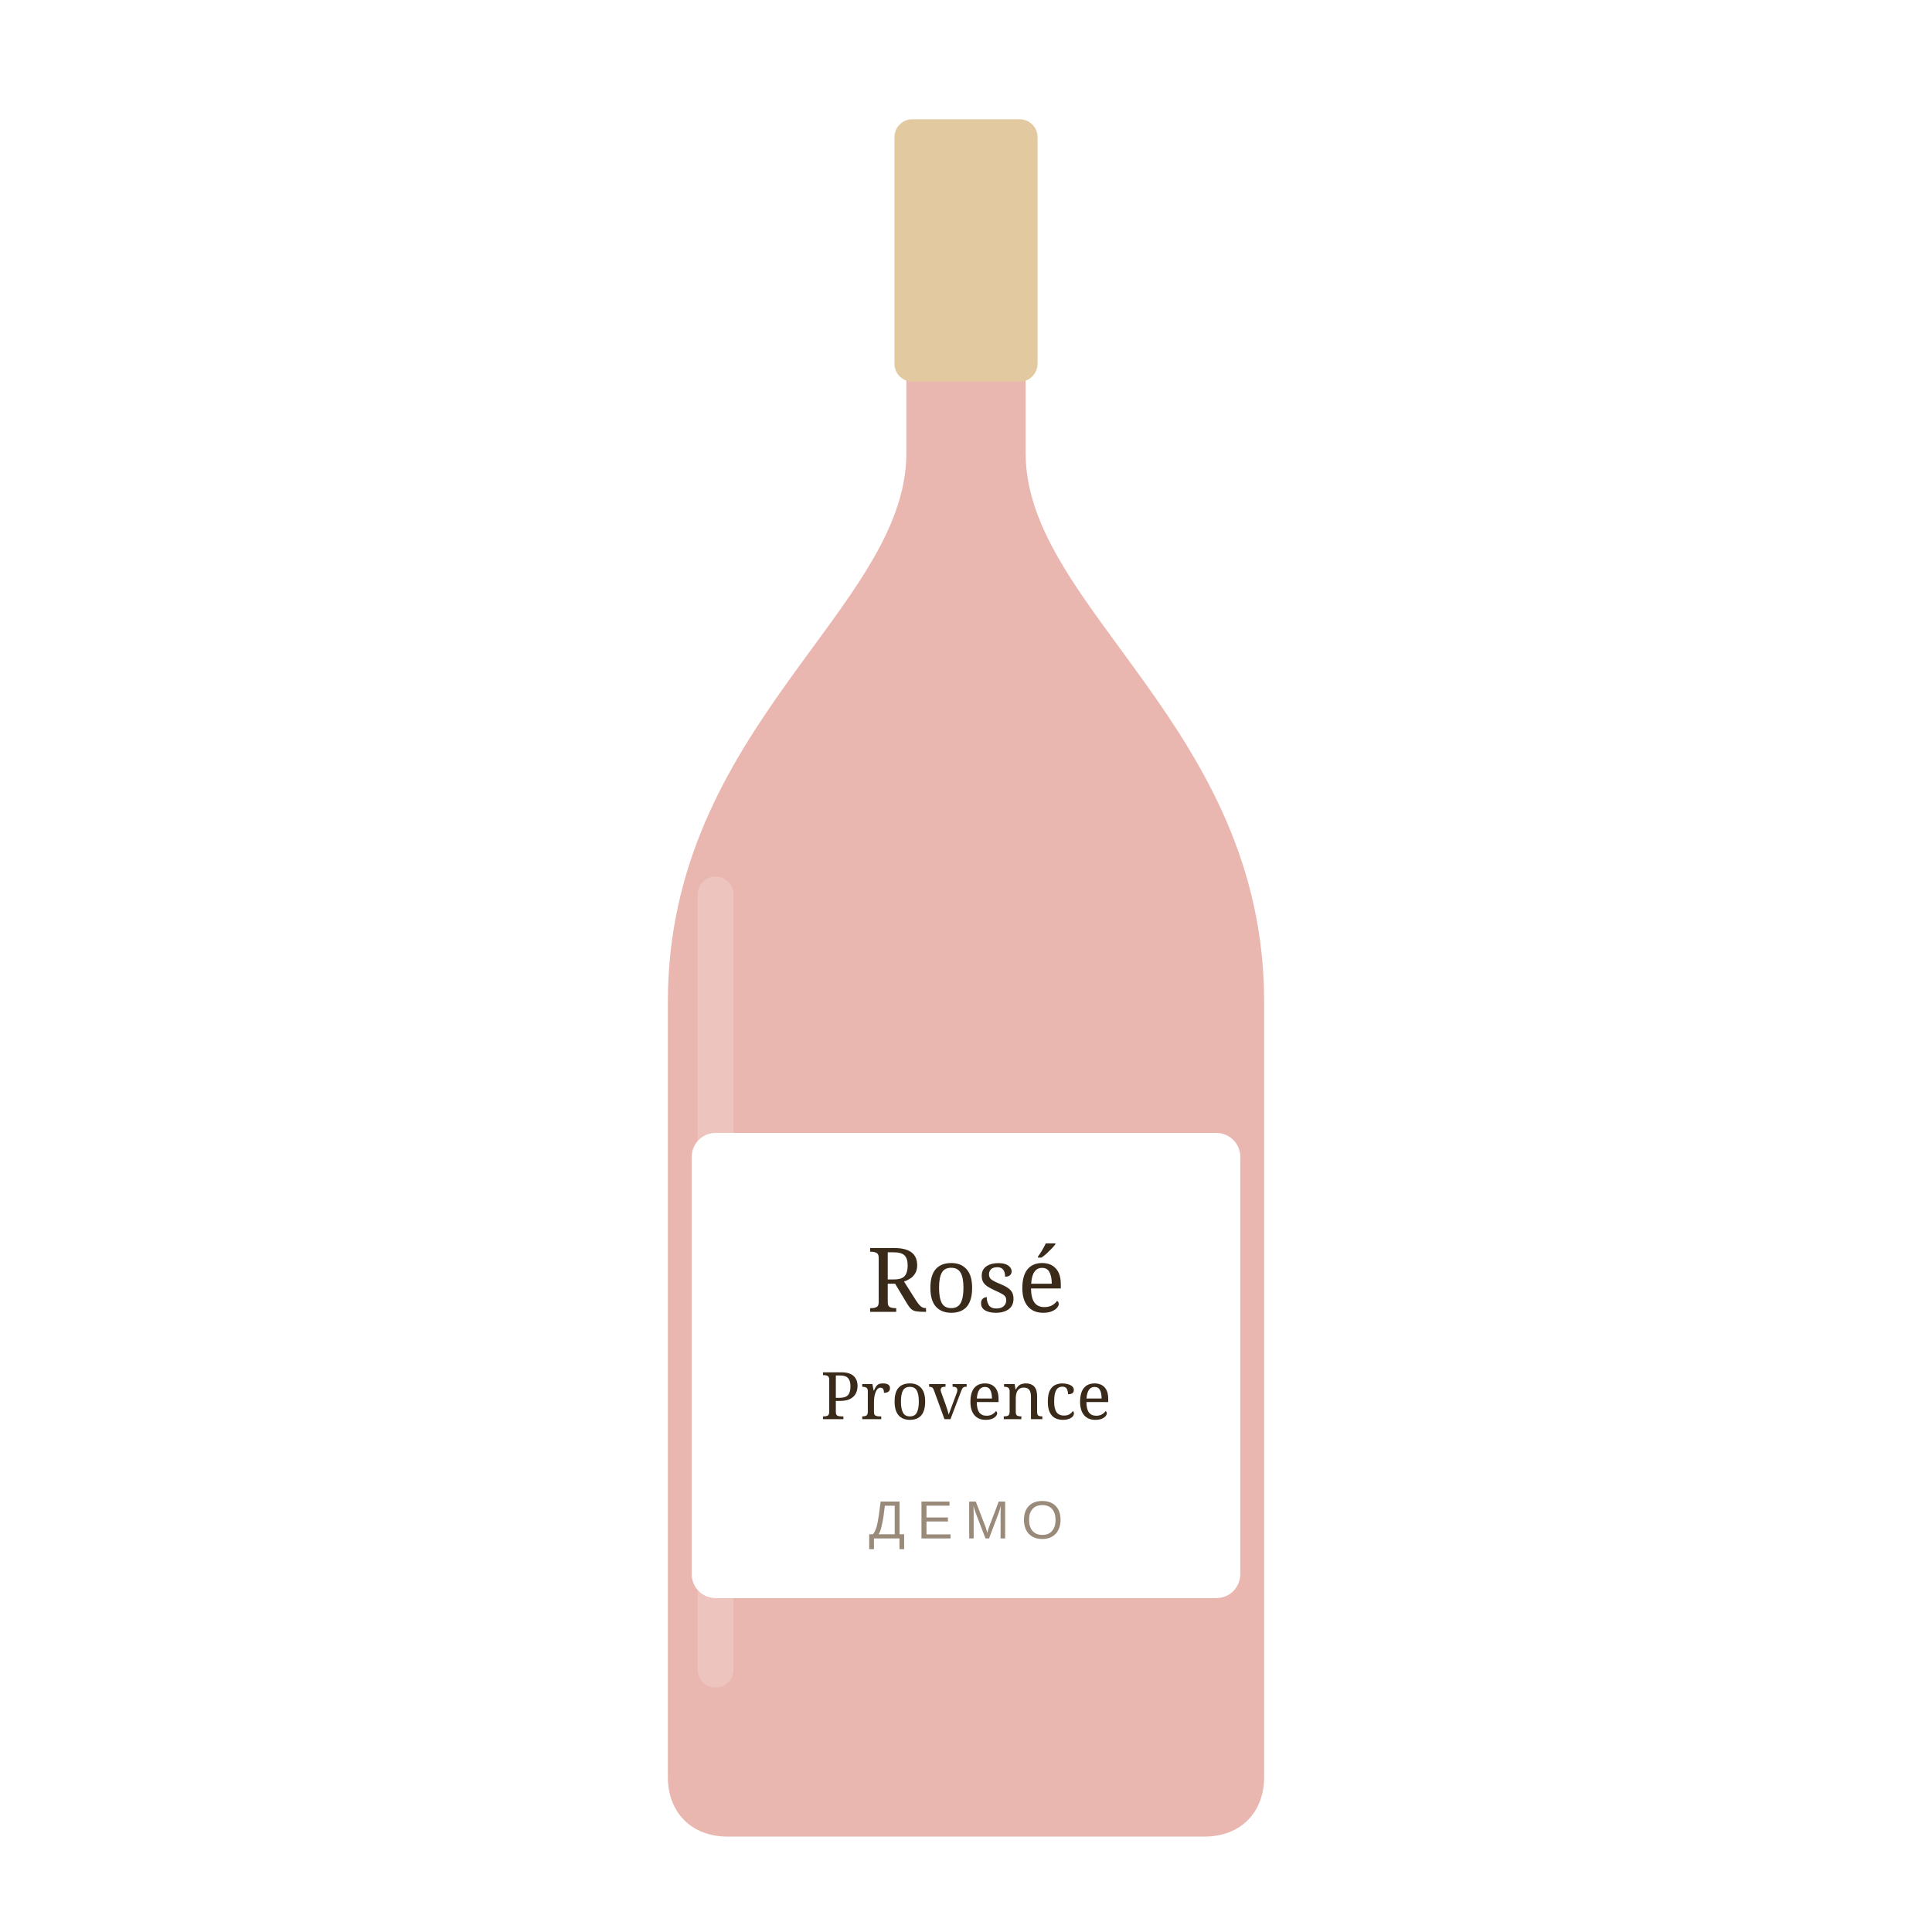
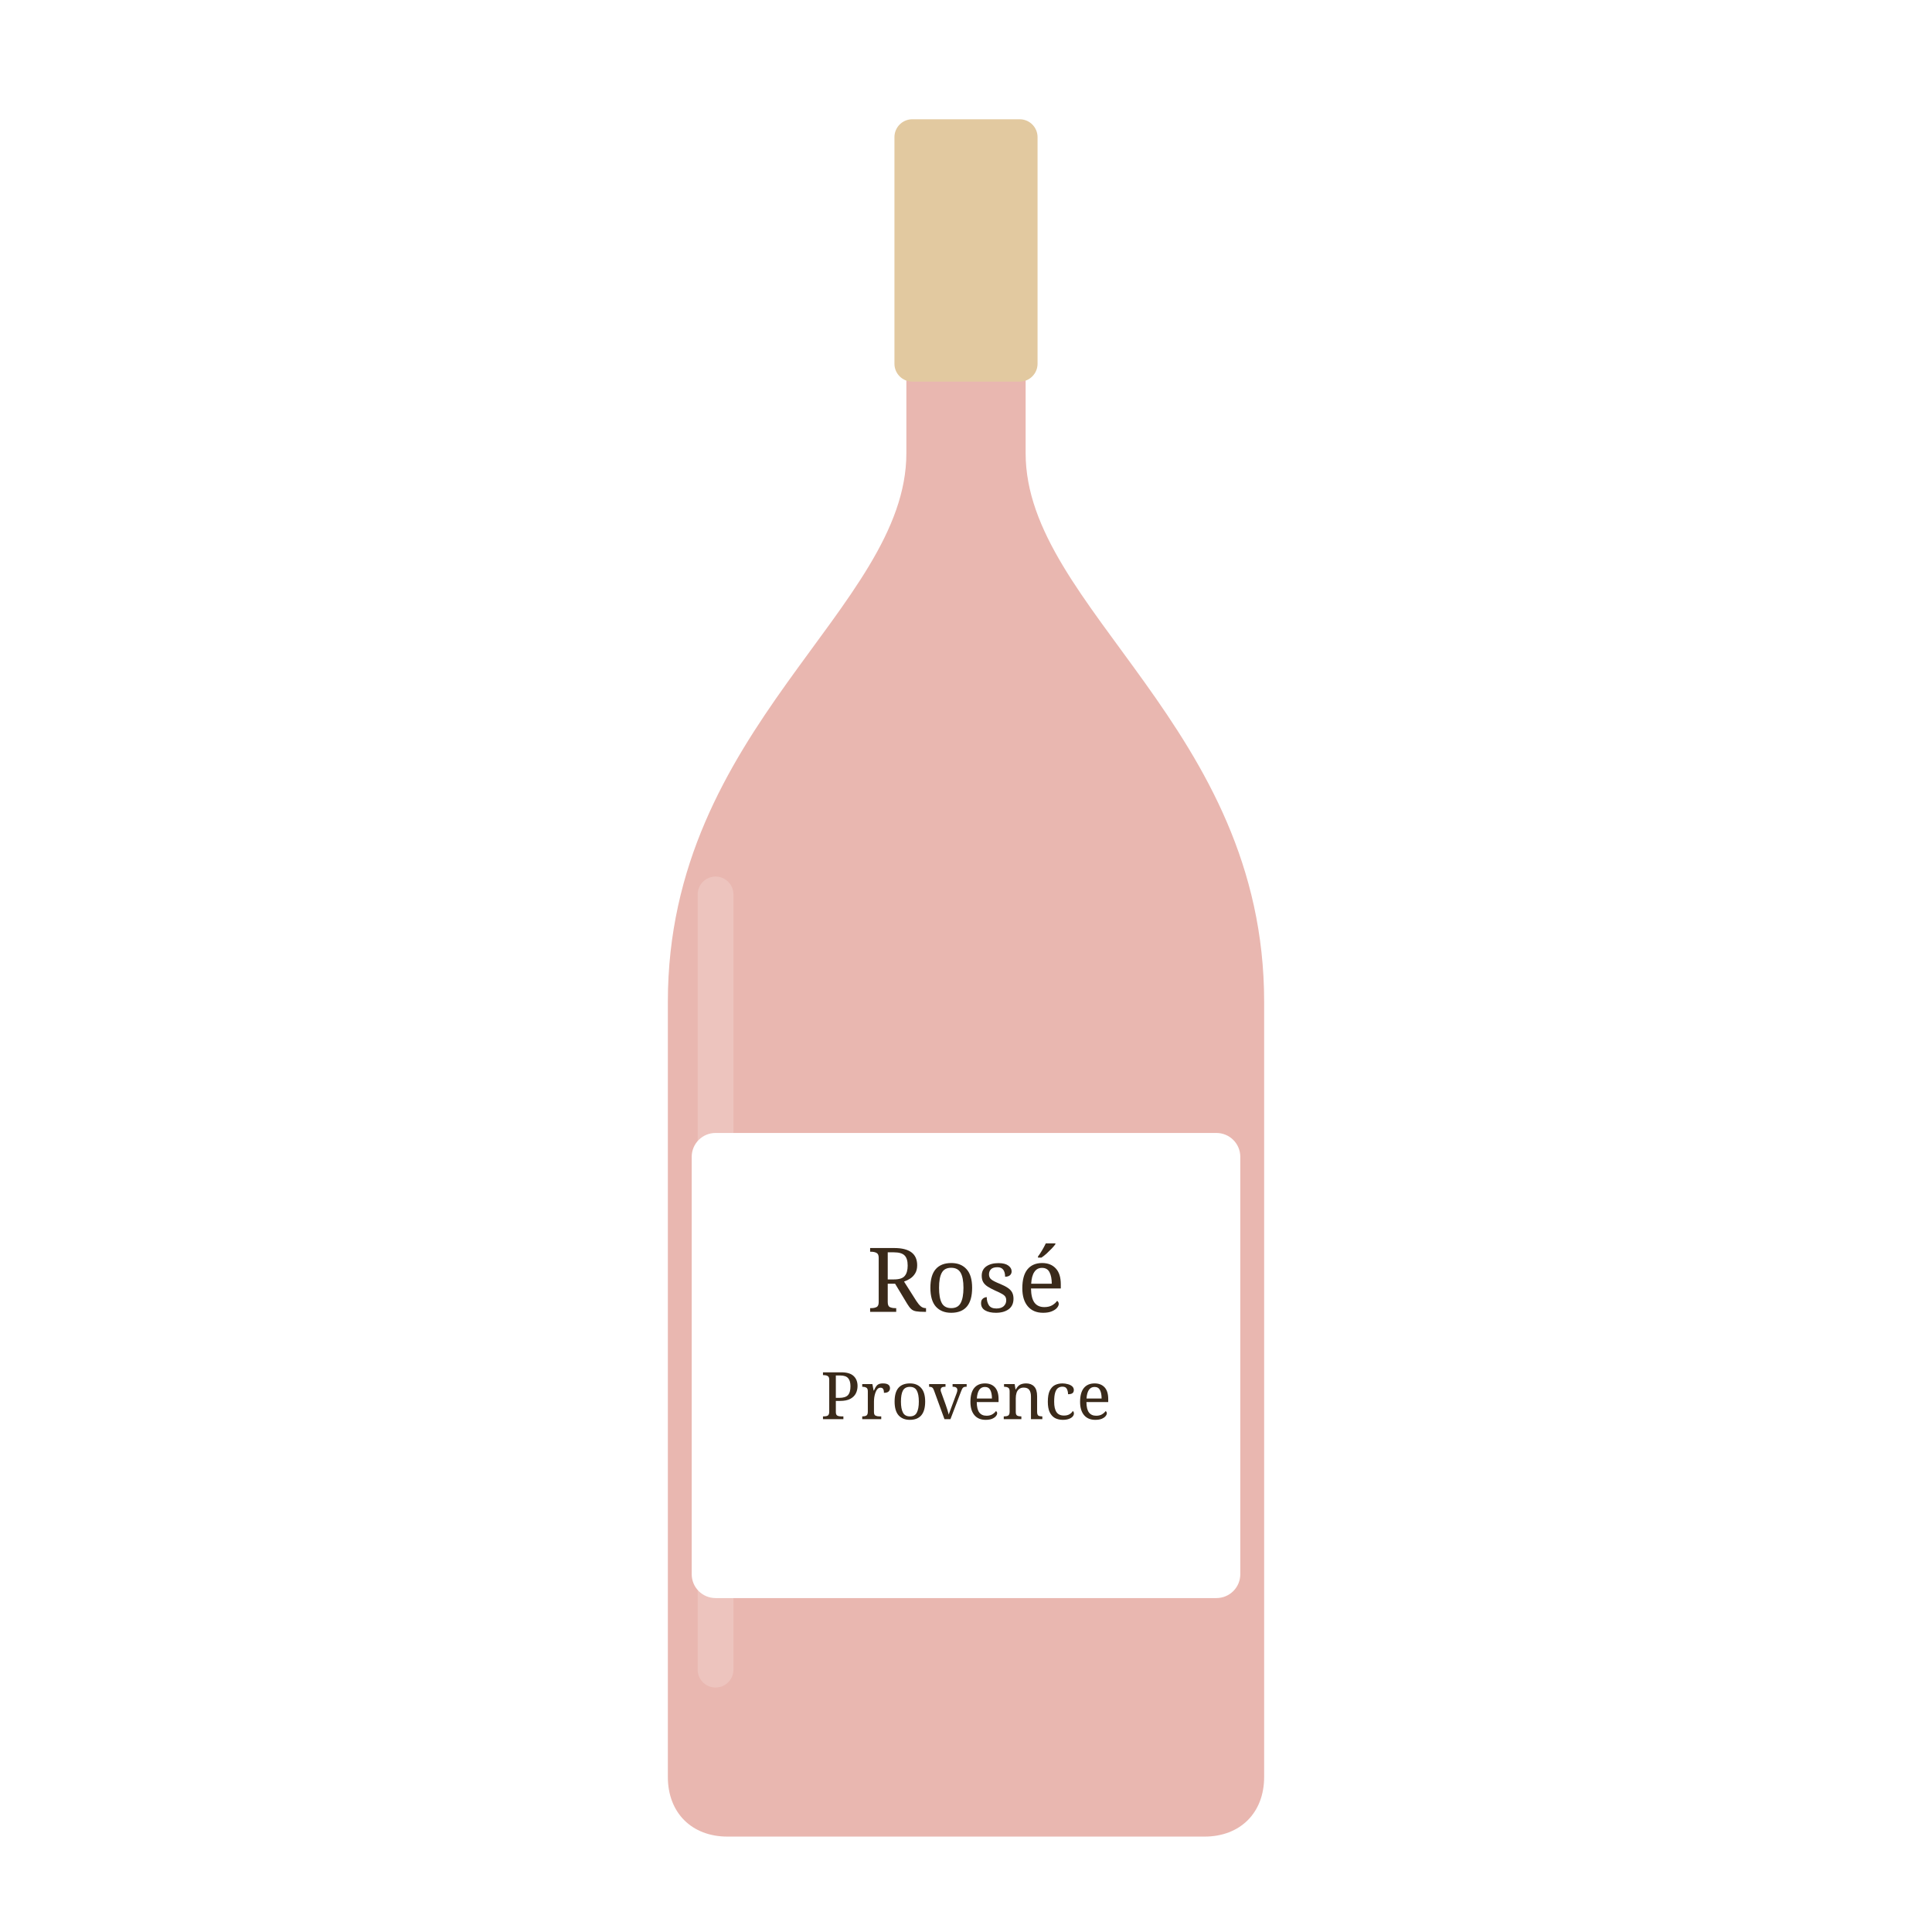
<svg xmlns="http://www.w3.org/2000/svg" viewBox="0 0 324 324" width="324" height="324">
  <rect width="324" height="324" fill="#fff" />
  <path d="M152 24h20v52c0 26 40 46 40 92v130c0 6-4 10-10 10h-80c-6 0-10-4-10-10V168c0-46 40-66 40-92z" fill="#e9b7b0" />
  <rect x="150" y="20" width="24" height="44" rx="3" fill="#e2c9a0" />
  <path d="M120 150v130" stroke="#fff" stroke-opacity=".18" stroke-width="6" stroke-linecap="round" />
  <rect x="116" y="190" width="92" height="78" rx="4" fill="#ffffff" />
  <text x="162" y="220" text-anchor="middle" font-family="Georgia, serif" font-size="15" fill="#3a2a1a">Rosé</text>
  <text x="162" y="238" text-anchor="middle" font-family="Georgia, serif" font-size="11" fill="#3a2a1a">Provence</text>
-   <text x="162" y="258" text-anchor="middle" font-family="Arial, sans-serif" font-size="9" letter-spacing="2" fill="#9a8a7a">ДЕМО</text>
</svg>
